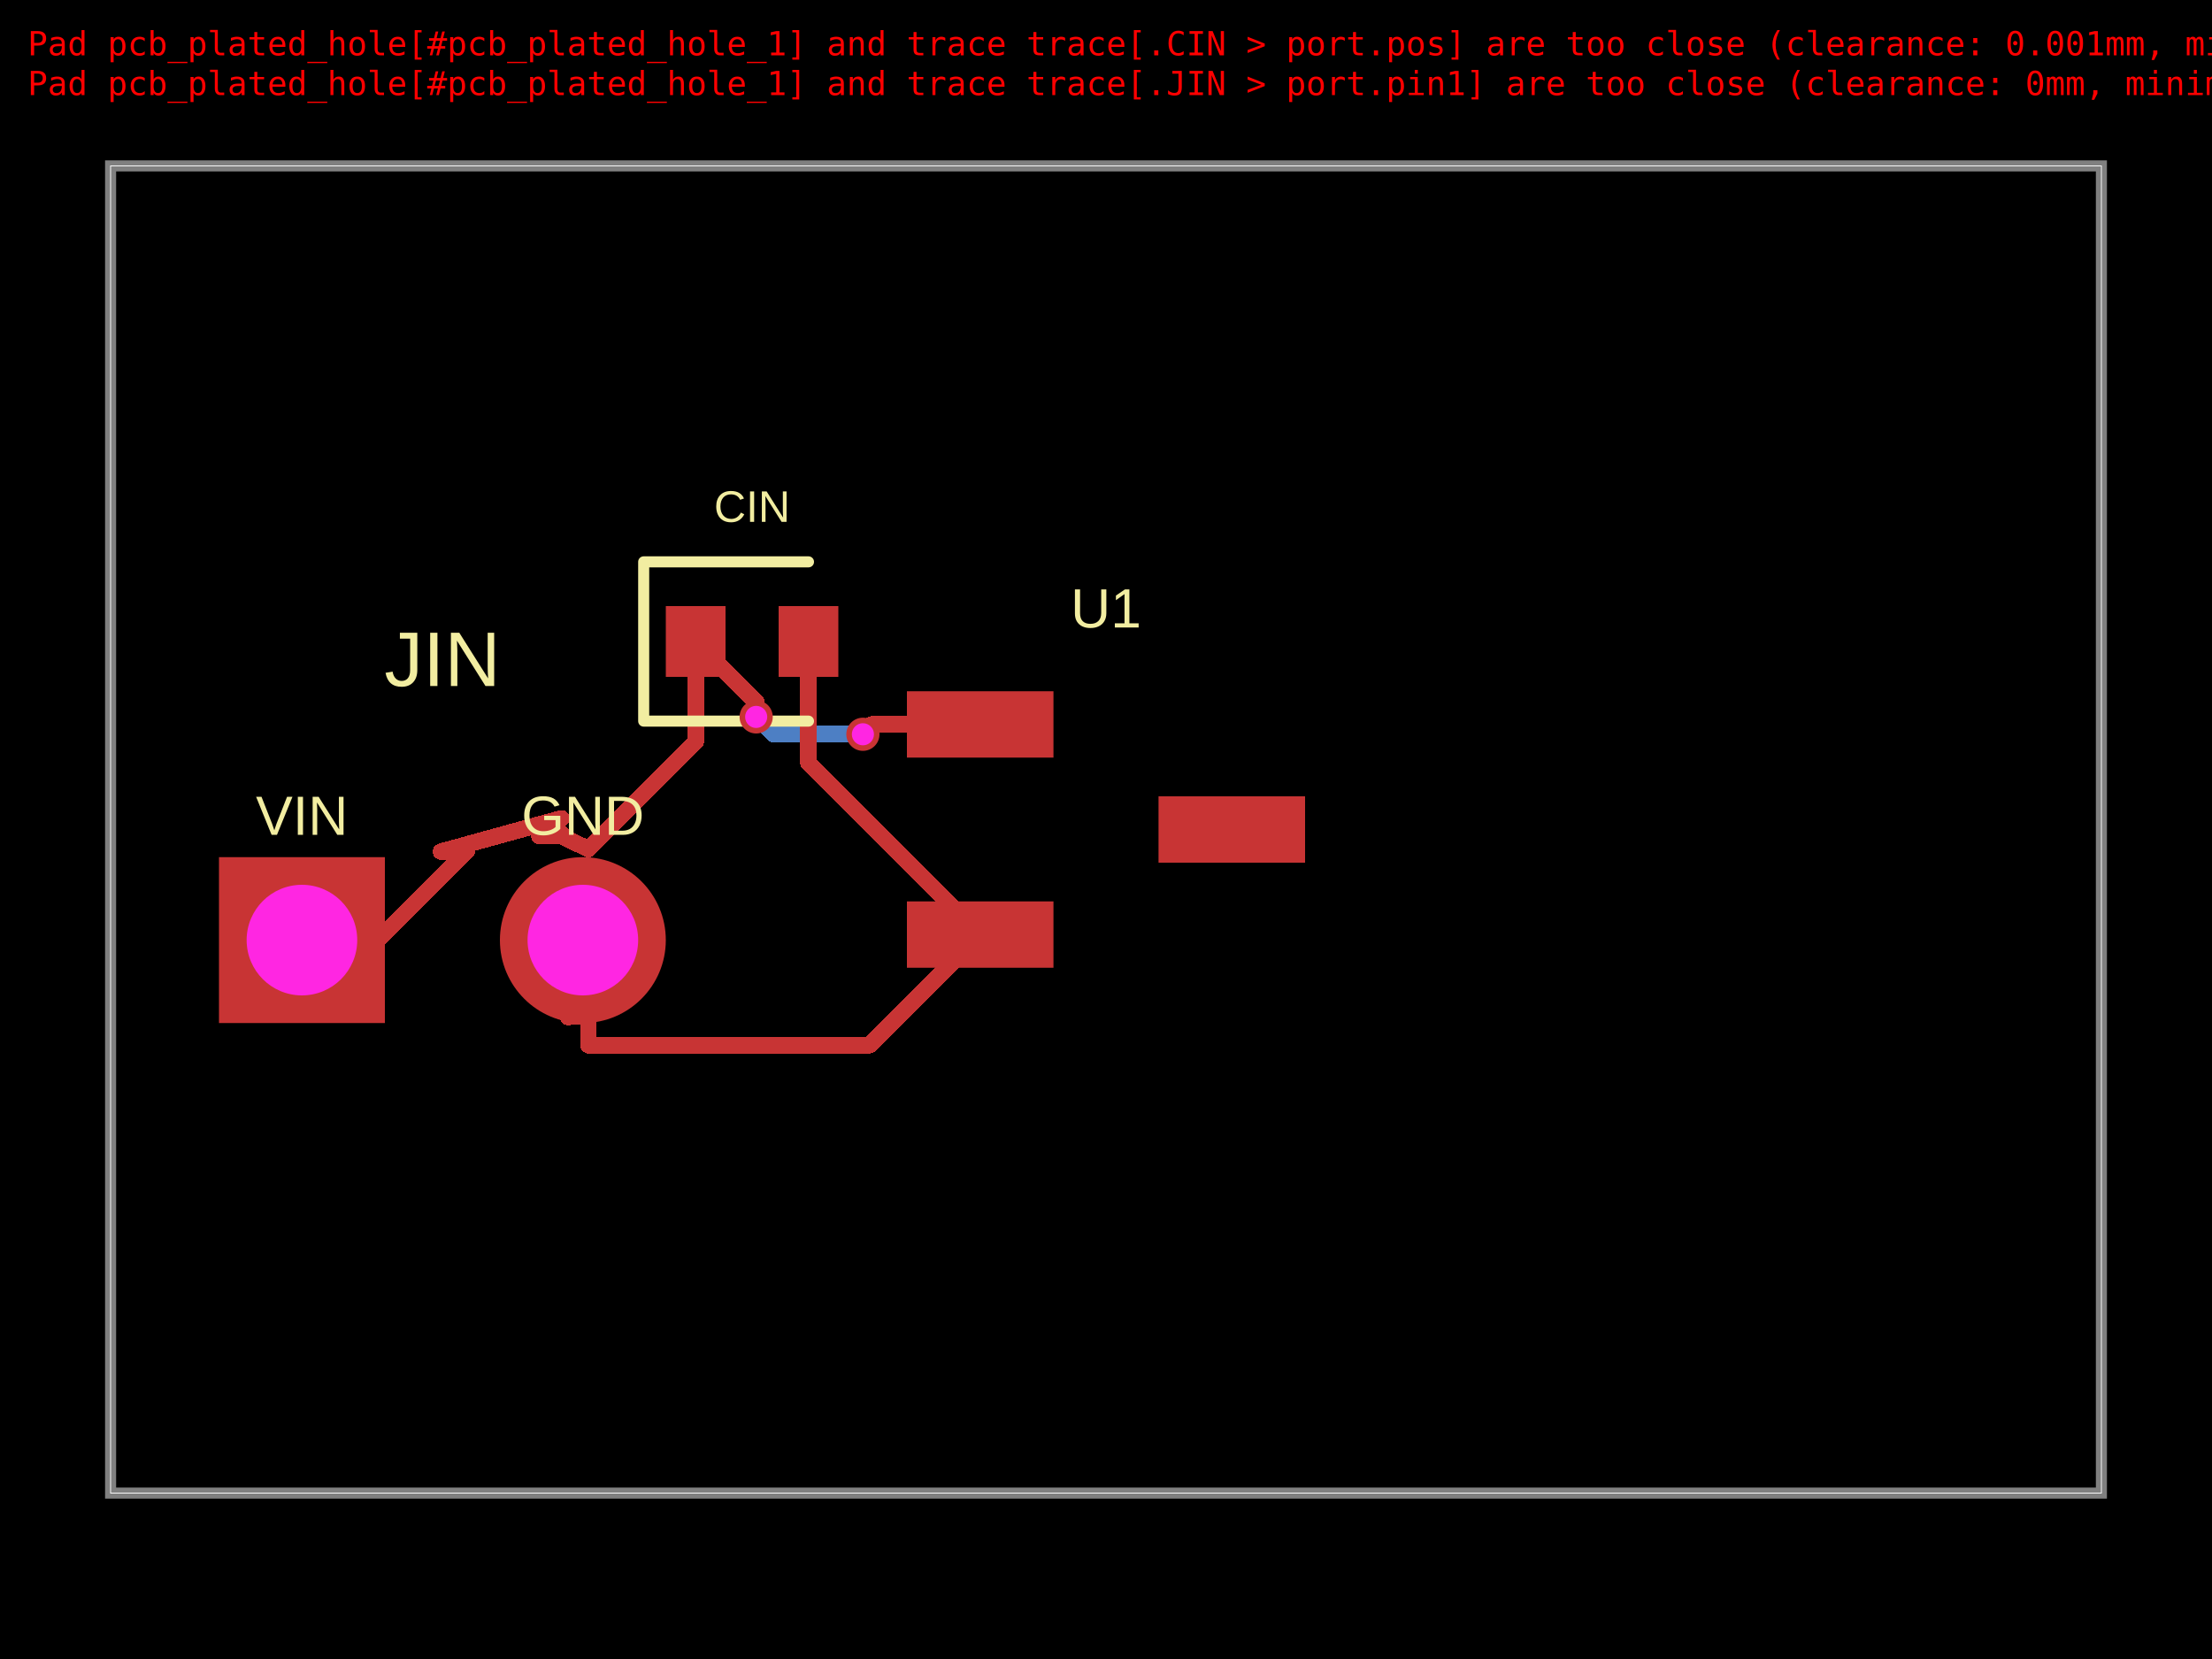
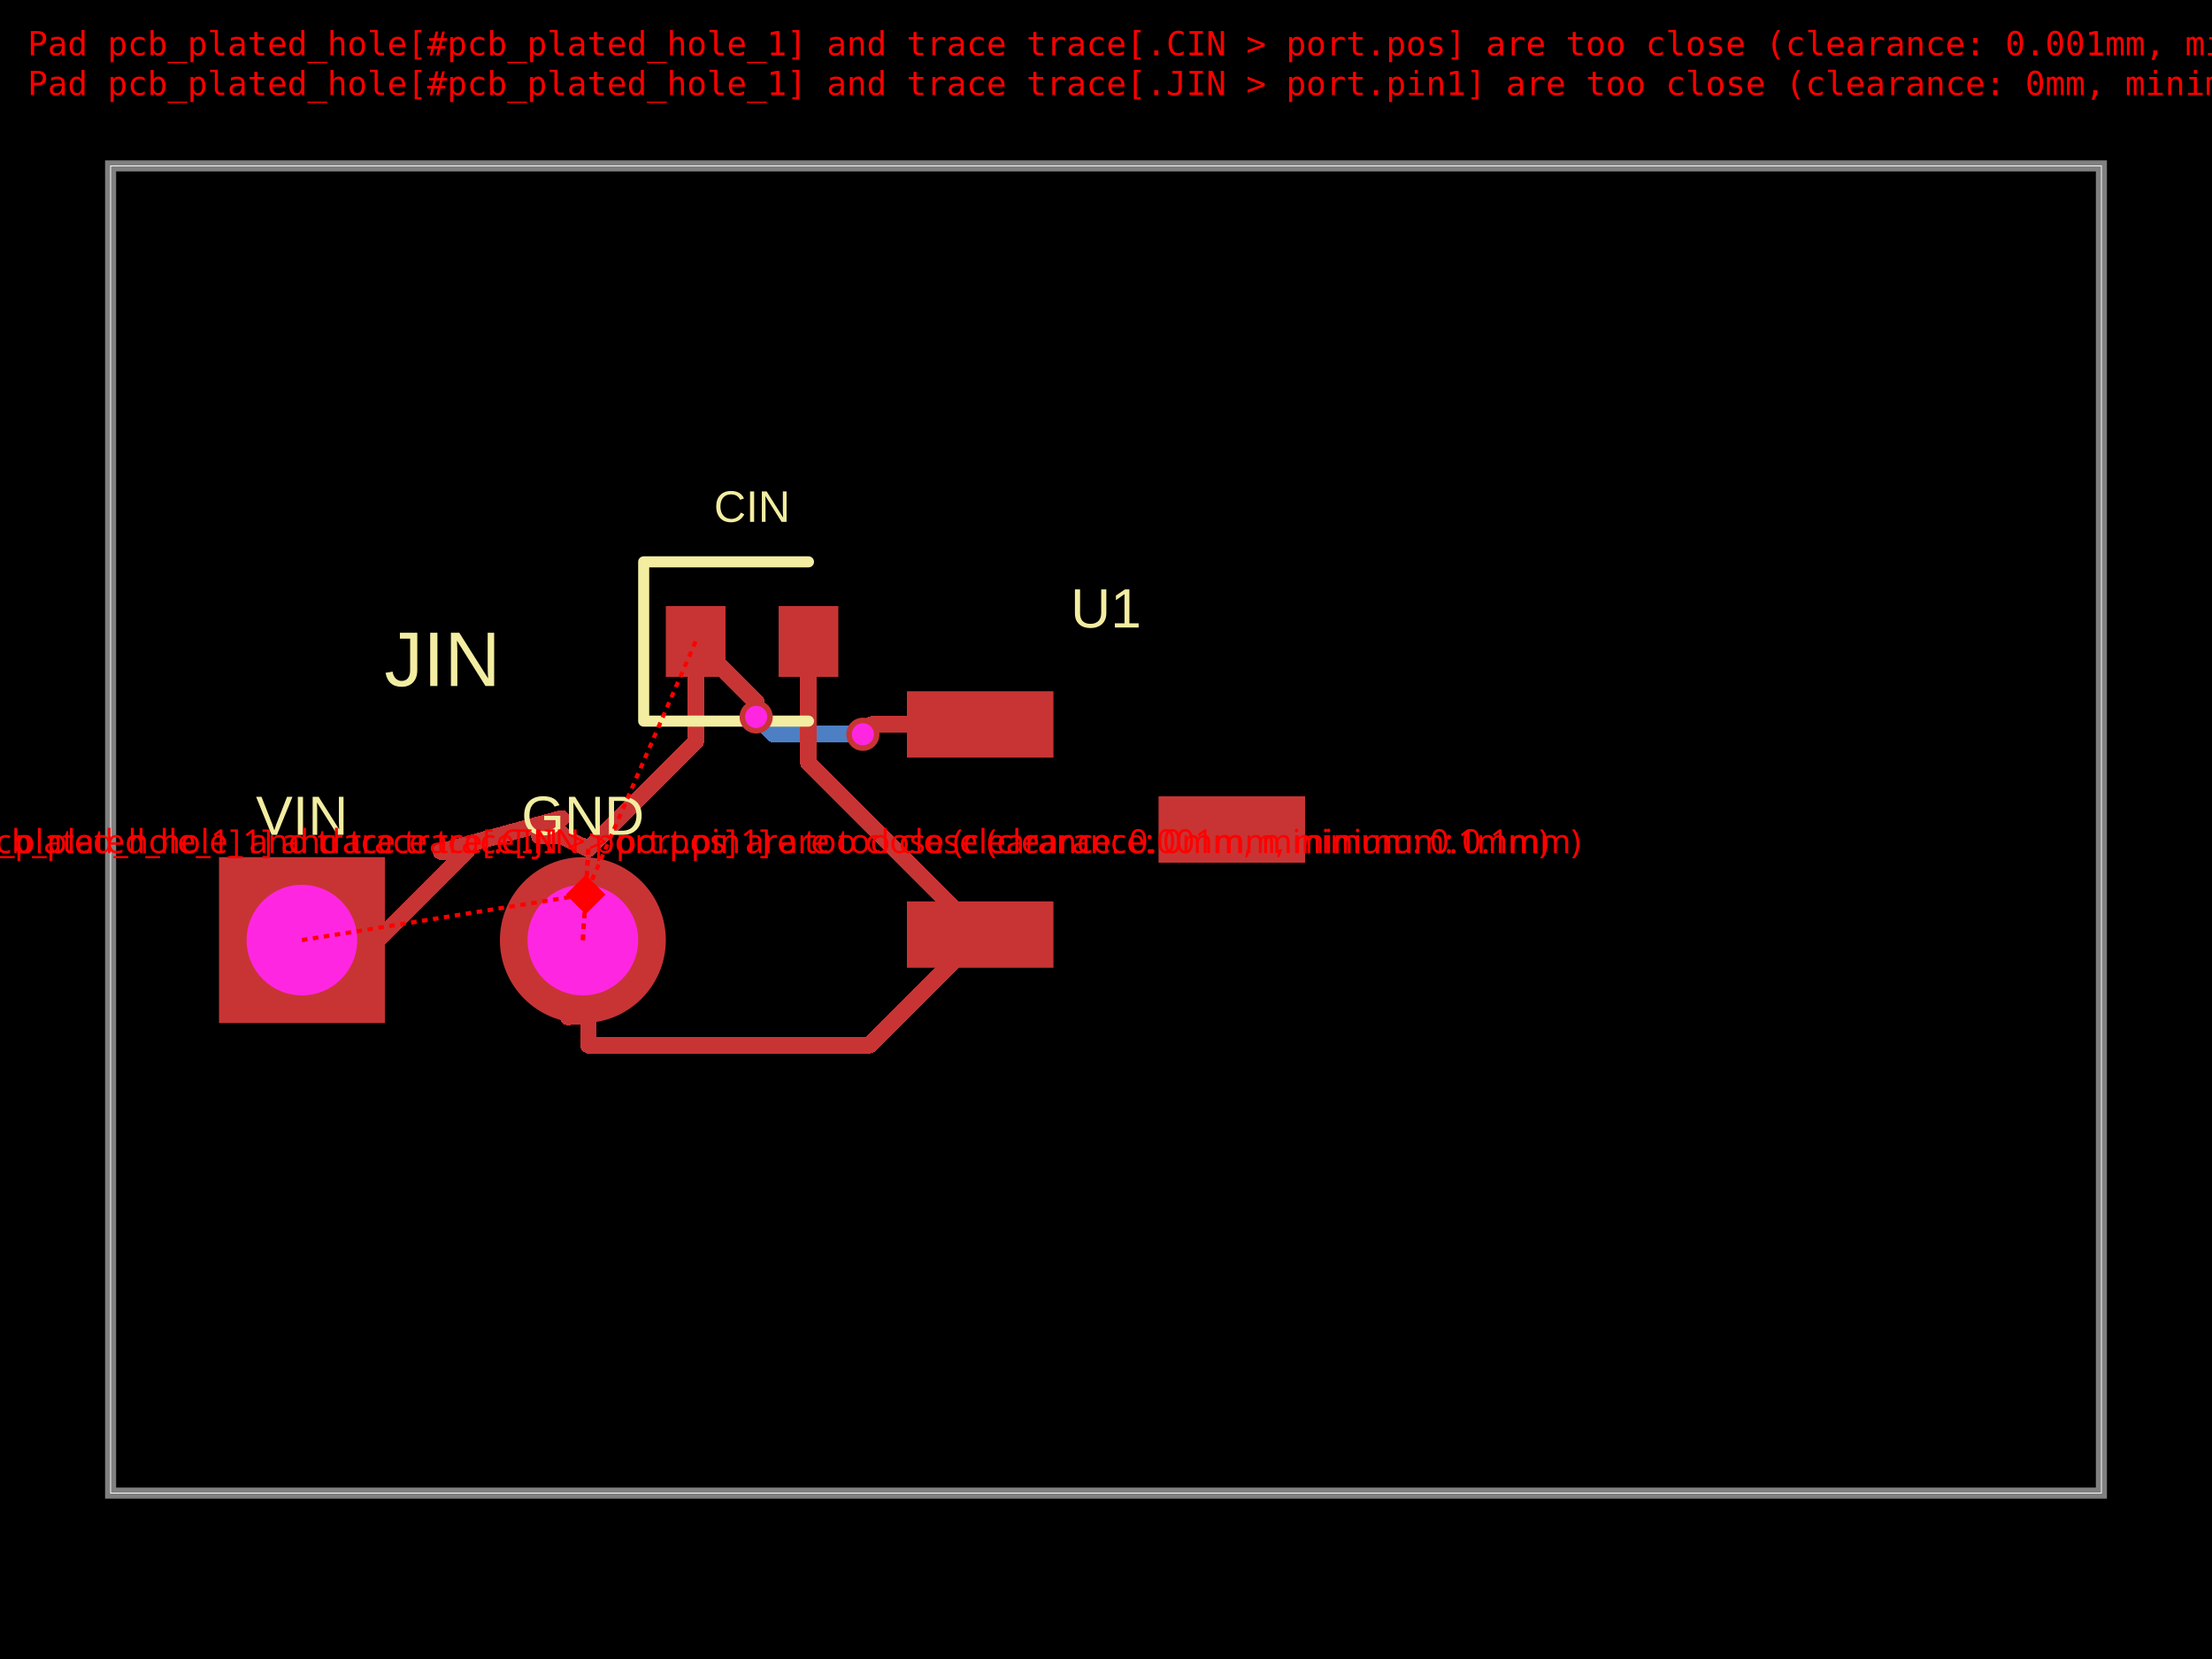
<svg xmlns="http://www.w3.org/2000/svg" width="800" height="600" data-software-used-string="@tscircuit/core@0.0.1287">
  <style />
  <rect class="boundary" x="0" y="0" fill="#000" width="800" height="600" data-type="pcb_background" data-pcb-layer="global" />
  <rect class="pcb-boundary" fill="none" stroke="#fff" stroke-width="0.3" x="40" y="60" width="720" height="480" data-type="pcb_boundary" data-pcb-layer="global" />
  <path class="pcb-board" d="M 40 540 L 760 540 L 760 60 L 40 60 Z" fill="none" stroke="rgba(255, 255, 255, 0.5)" stroke-width="4" data-type="pcb_board" data-pcb-layer="board" />
  <path class="pcb-trace" stroke="rgb(77, 127, 196)" fill="none" d="M 312.08 265.56 L 279.76 265.56" stroke-width="6" stroke-linecap="round" stroke-linejoin="round" shape-rendering="crispEdges" data-type="pcb_trace" data-pcb-layer="bottom" />
  <path class="pcb-trace" stroke="rgb(77, 127, 196)" fill="none" d="M 279.76 265.56 L 274.385 260.185" stroke-width="6" stroke-linecap="round" stroke-linejoin="round" shape-rendering="crispEdges" data-type="pcb_trace" data-pcb-layer="bottom" />
  <path class="pcb-trace" stroke="rgb(77, 127, 196)" fill="none" d="M 274.385 260.185 L 273.48 259.28" stroke-width="6" stroke-linecap="round" stroke-linejoin="round" shape-rendering="crispEdges" data-type="pcb_trace" data-pcb-layer="bottom" />
-   <rect class="pcb-pad" fill="rgb(200, 52, 52)" x="328" y="250" width="53" height="24" data-type="pcb_smtpad" data-pcb-layer="top" />
-   <rect class="pcb-pad" fill="rgb(200, 52, 52)" x="328" y="326" width="53" height="24" data-type="pcb_smtpad" data-pcb-layer="top" />
-   <rect class="pcb-pad" fill="rgb(200, 52, 52)" x="419" y="288" width="53" height="24" data-type="pcb_smtpad" data-pcb-layer="top" />
-   <rect class="pcb-pad" fill="rgb(200, 52, 52)" x="240.8" y="219.2" width="21.6" height="25.6" data-type="pcb_smtpad" data-pcb-layer="top" />
-   <rect class="pcb-pad" fill="rgb(200, 52, 52)" x="281.6" y="219.2" width="21.6" height="25.6" data-type="pcb_smtpad" data-pcb-layer="top" />
+   <rect class="pcb-pad" fill="rgb(200, 52, 52)" x="328" y="250" width="53" height="24" data-type="pcb_smtpad" data-pcb-layer="top" data-pad-name="U1.VIN" />
+   <rect class="pcb-pad" fill="rgb(200, 52, 52)" x="328" y="326" width="53" height="24" data-type="pcb_smtpad" data-pcb-layer="top" data-pad-name="U1.GND" />
+   <rect class="pcb-pad" fill="rgb(200, 52, 52)" x="419" y="288" width="53" height="24" data-type="pcb_smtpad" data-pcb-layer="top" data-pad-name="U1.VOUT" />
+   <rect class="pcb-pad" fill="rgb(200, 52, 52)" x="240.8" y="219.2" width="21.6" height="25.6" data-type="pcb_smtpad" data-pcb-layer="top" data-pad-name="CIN.pin1" />
+   <rect class="pcb-pad" fill="rgb(200, 52, 52)" x="281.6" y="219.2" width="21.6" height="25.6" data-type="pcb_smtpad" data-pcb-layer="top" data-pad-name="CIN.pin2" />
  <path class="pcb-trace" stroke="rgb(200, 52, 52)" fill="none" d="M 292.4 232 L 292.4 275.88" stroke-width="6" stroke-linecap="round" stroke-linejoin="round" shape-rendering="crispEdges" data-type="pcb_trace" data-pcb-layer="top" />
  <path class="pcb-trace" stroke="rgb(200, 52, 52)" fill="none" d="M 292.4 275.88 L 354.52 338" stroke-width="6" stroke-linecap="round" stroke-linejoin="round" shape-rendering="crispEdges" data-type="pcb_trace" data-pcb-layer="top" />
  <path class="pcb-trace" stroke="rgb(200, 52, 52)" fill="none" d="M 212.8 378 L 314.52 378" stroke-width="6" stroke-linecap="round" stroke-linejoin="round" shape-rendering="crispEdges" data-type="pcb_trace" data-pcb-layer="top" />
  <path class="pcb-trace" stroke="rgb(200, 52, 52)" fill="none" d="M 314.52 378 L 354.52 338" stroke-width="6" stroke-linecap="round" stroke-linejoin="round" shape-rendering="crispEdges" data-type="pcb_trace" data-pcb-layer="top" />
  <path class="pcb-trace" stroke="rgb(200, 52, 52)" fill="none" d="M 251.6 232 L 251.6 268.24" stroke-width="6" stroke-linecap="round" stroke-linejoin="round" shape-rendering="crispEdges" data-type="pcb_trace" data-pcb-layer="top" />
  <path class="pcb-trace" stroke="rgb(200, 52, 52)" fill="none" d="M 251.6 268.24 L 212.8 307.04" stroke-width="6" stroke-linecap="round" stroke-linejoin="round" shape-rendering="crispEdges" data-type="pcb_trace" data-pcb-layer="top" />
  <path class="pcb-trace" stroke="rgb(200, 52, 52)" fill="none" d="M 354.5 262 L 315.322 262" stroke-width="6" stroke-linecap="round" stroke-linejoin="round" shape-rendering="crispEdges" data-type="pcb_trace" data-pcb-layer="top" />
  <path class="pcb-trace" stroke="rgb(200, 52, 52)" fill="none" d="M 315.322 262 L 314.743 262.579" stroke-width="6" stroke-linecap="round" stroke-linejoin="round" shape-rendering="crispEdges" data-type="pcb_trace" data-pcb-layer="top" />
  <path class="pcb-trace" stroke="rgb(200, 52, 52)" fill="none" d="M 314.743 262.579 L 314.743 262.897" stroke-width="6" stroke-linecap="round" stroke-linejoin="round" shape-rendering="crispEdges" data-type="pcb_trace" data-pcb-layer="top" />
  <path class="pcb-trace" stroke="rgb(200, 52, 52)" fill="none" d="M 314.743 262.897 L 312.08 265.56" stroke-width="6" stroke-linecap="round" stroke-linejoin="round" shape-rendering="crispEdges" data-type="pcb_trace" data-pcb-layer="top" />
  <path class="pcb-trace" stroke="rgb(200, 52, 52)" fill="none" d="M 273.48 259.28 L 273.48 253.88" stroke-width="6" stroke-linecap="round" stroke-linejoin="round" shape-rendering="crispEdges" data-type="pcb_trace" data-pcb-layer="top" />
  <path class="pcb-trace" stroke="rgb(200, 52, 52)" fill="none" d="M 273.48 253.88 L 251.6 232" stroke-width="6" stroke-linecap="round" stroke-linejoin="round" shape-rendering="crispEdges" data-type="pcb_trace" data-pcb-layer="top" />
  <path class="pcb-trace" stroke="rgb(200, 52, 52)" fill="none" d="M 210.8 340 L 210.8 362.398" stroke-width="6" stroke-linecap="round" stroke-linejoin="round" shape-rendering="crispEdges" data-type="pcb_trace" data-pcb-layer="top" />
  <path class="pcb-trace" stroke="rgb(200, 52, 52)" fill="none" d="M 210.8 362.398 L 205.427 367.771" stroke-width="6" stroke-linecap="round" stroke-linejoin="round" shape-rendering="crispEdges" data-type="pcb_trace" data-pcb-layer="top" />
  <path class="pcb-trace" stroke="rgb(200, 52, 52)" fill="none" d="M 205.427 367.771 L 212.799 367.39" stroke-width="6" stroke-linecap="round" stroke-linejoin="round" shape-rendering="crispEdges" data-type="pcb_trace" data-pcb-layer="top" />
  <path class="pcb-trace" stroke="rgb(200, 52, 52)" fill="none" d="M 212.799 367.39 L 212.8 378" stroke-width="6" stroke-linecap="round" stroke-linejoin="round" shape-rendering="crispEdges" data-type="pcb_trace" data-pcb-layer="top" />
  <path class="pcb-trace" stroke="rgb(200, 52, 52)" fill="none" d="M 109.2 340 L 136.636 340" stroke-width="6" stroke-linecap="round" stroke-linejoin="round" shape-rendering="crispEdges" data-type="pcb_trace" data-pcb-layer="top" />
  <path class="pcb-trace" stroke="rgb(200, 52, 52)" fill="none" d="M 136.636 340 L 168.85 307.786" stroke-width="6" stroke-linecap="round" stroke-linejoin="round" shape-rendering="crispEdges" data-type="pcb_trace" data-pcb-layer="top" />
  <path class="pcb-trace" stroke="rgb(200, 52, 52)" fill="none" d="M 168.85 307.786 L 159.486 308" stroke-width="6" stroke-linecap="round" stroke-linejoin="round" shape-rendering="crispEdges" data-type="pcb_trace" data-pcb-layer="top" />
  <path class="pcb-trace" stroke="rgb(200, 52, 52)" fill="none" d="M 159.486 308 L 203.063 295.97" stroke-width="6" stroke-linecap="round" stroke-linejoin="round" shape-rendering="crispEdges" data-type="pcb_trace" data-pcb-layer="top" />
  <path class="pcb-trace" stroke="rgb(200, 52, 52)" fill="none" d="M 203.063 295.97 L 197.946 300.506" stroke-width="6" stroke-linecap="round" stroke-linejoin="round" shape-rendering="crispEdges" data-type="pcb_trace" data-pcb-layer="top" />
  <path class="pcb-trace" stroke="rgb(200, 52, 52)" fill="none" d="M 197.946 300.506 L 197.145 300.506" stroke-width="6" stroke-linecap="round" stroke-linejoin="round" shape-rendering="crispEdges" data-type="pcb_trace" data-pcb-layer="top" />
  <path class="pcb-trace" stroke="rgb(200, 52, 52)" fill="none" d="M 197.145 300.506 L 195.104 302.4" stroke-width="6" stroke-linecap="round" stroke-linejoin="round" shape-rendering="crispEdges" data-type="pcb_trace" data-pcb-layer="top" />
  <path class="pcb-trace" stroke="rgb(200, 52, 52)" fill="none" d="M 195.104 302.4 L 202.424 302.4" stroke-width="6" stroke-linecap="round" stroke-linejoin="round" shape-rendering="crispEdges" data-type="pcb_trace" data-pcb-layer="top" />
  <path class="pcb-trace" stroke="rgb(200, 52, 52)" fill="none" d="M 202.424 302.4 L 203.079 301.588" stroke-width="6" stroke-linecap="round" stroke-linejoin="round" shape-rendering="crispEdges" data-type="pcb_trace" data-pcb-layer="top" />
  <path class="pcb-trace" stroke="rgb(200, 52, 52)" fill="none" d="M 203.079 301.588 L 203.079 302.4" stroke-width="6" stroke-linecap="round" stroke-linejoin="round" shape-rendering="crispEdges" data-type="pcb_trace" data-pcb-layer="top" />
  <path class="pcb-trace" stroke="rgb(200, 52, 52)" fill="none" d="M 203.079 302.4 L 212.8 307.057" stroke-width="6" stroke-linecap="round" stroke-linejoin="round" shape-rendering="crispEdges" data-type="pcb_trace" data-pcb-layer="top" />
  <text x="0" y="0" dx="0" dy="0" fill="#f2eda1" font-family="Arial, sans-serif" font-size="20" text-anchor="middle" dominant-baseline="central" transform="matrix(1,0,0,1,400,220)" class="pcb-silkscreen-text pcb-silkscreen-top" data-pcb-silkscreen-text-id="pcb_silkscreen_text_0" stroke="none" data-type="pcb_silkscreen_text" data-pcb-layer="top">U1</text>
  <path class="pcb-silkscreen pcb-silkscreen-top" d="M 292.4 203.2 L 232.8 203.2 L 232.8 260.8 L 292.4 260.8" fill="none" stroke="#f2eda1" stroke-width="4" stroke-linecap="round" stroke-linejoin="round" data-pcb-component-id="pcb_component_1" data-pcb-silkscreen-path-id="pcb_silkscreen_path_0" data-type="pcb_silkscreen_path" data-pcb-layer="top" />
  <text x="0" y="0" dx="0" dy="0" fill="#f2eda1" font-family="Arial, sans-serif" font-size="16" text-anchor="middle" dominant-baseline="central" transform="matrix(1,0,0,1,272,183.2)" class="pcb-silkscreen-text pcb-silkscreen-top" data-pcb-silkscreen-text-id="pcb_silkscreen_text_1" stroke="none" data-type="pcb_silkscreen_text" data-pcb-layer="top">CIN</text>
  <text x="0" y="0" dx="0" dy="0" fill="#f2eda1" font-family="Arial, sans-serif" font-size="20" text-anchor="middle" dominant-baseline="central" transform="matrix(1,0,0,1,109.2,295)" class="pcb-silkscreen-text pcb-silkscreen-top" data-pcb-silkscreen-text-id="pcb_silkscreen_text_2" stroke="none" data-type="pcb_silkscreen_text" data-pcb-layer="top">VIN</text>
  <text x="0" y="0" dx="0" dy="0" fill="#f2eda1" font-family="Arial, sans-serif" font-size="20" text-anchor="middle" dominant-baseline="central" transform="matrix(1,0,0,1,210.8,295)" class="pcb-silkscreen-text pcb-silkscreen-top" data-pcb-silkscreen-text-id="pcb_silkscreen_text_3" stroke="none" data-type="pcb_silkscreen_text" data-pcb-layer="top">GND</text>
  <text x="0" y="0" dx="0" dy="0" fill="#f2eda1" font-family="Arial, sans-serif" font-size="28" text-anchor="middle" dominant-baseline="central" transform="matrix(1,0,0,1,160,238.4)" class="pcb-silkscreen-text pcb-silkscreen-top" data-pcb-silkscreen-text-id="pcb_silkscreen_text_4" stroke="none" data-type="pcb_silkscreen_text" data-pcb-layer="top">JIN</text>
-   <g data-type="pcb_plated_hole" data-pcb-layer="through">
+   <g data-type="pcb_plated_hole" data-pcb-layer="through" data-pad-name="JIN.VIN">
    <rect class="pcb-hole-outer-pad" fill="rgb(200, 52, 52)" x="79.2" y="310" width="60" height="60" data-type="pcb_plated_hole" data-pcb-layer="top" />
    <circle class="pcb-hole-inner" fill="#FF26E2" cx="109.2" cy="340" r="20" data-type="pcb_plated_hole_drill" data-pcb-layer="drill" />
  </g>
-   <g data-type="pcb_plated_hole" data-pcb-layer="through">
+   <g data-type="pcb_plated_hole" data-pcb-layer="through" data-pad-name="JIN.GND">
    <circle class="pcb-hole-outer" fill="rgb(200, 52, 52)" cx="210.8" cy="340" r="30" data-type="pcb_plated_hole" data-pcb-layer="top" />
    <circle class="pcb-hole-inner" fill="#FF26E2" cx="210.8" cy="340" r="20" data-type="pcb_plated_hole_drill" data-pcb-layer="drill" />
  </g>
  <g data-type="pcb_via" data-pcb-layer="through">
    <circle class="pcb-hole-outer" fill="rgb(200, 52, 52)" cx="312.08" cy="265.56" r="6" data-type="pcb_via" data-pcb-layer="top" />
    <circle class="pcb-hole-inner" fill="#FF26E2" cx="312.08" cy="265.56" r="4" data-type="pcb_via" data-pcb-layer="drill" />
  </g>
  <g data-type="pcb_via" data-pcb-layer="through">
    <circle class="pcb-hole-outer" fill="rgb(200, 52, 52)" cx="273.48" cy="259.28" r="6" data-type="pcb_via" data-pcb-layer="top" />
    <circle class="pcb-hole-inner" fill="#FF26E2" cx="273.48" cy="259.28" r="4" data-type="pcb_via" data-pcb-layer="drill" />
  </g>
+   <line x1="251.6" y1="232" x2="211.8" y2="323.52" stroke="red" stroke-width="1.5" stroke-dasharray="2,2" data-error-reference="trace-start" data-type="pcb_pad_trace_clearance_error" data-pcb-layer="overlay" />
+   <line x1="212.8" y1="307.04" x2="211.8" y2="323.52" stroke="red" stroke-width="1.5" stroke-dasharray="2,2" data-error-reference="trace-end" data-type="pcb_pad_trace_clearance_error" data-pcb-layer="overlay" />
+   <line x1="210.8" y1="340" x2="211.8" y2="323.52" stroke="red" stroke-width="1.5" stroke-dasharray="2,2" data-error-reference="obstacle" data-type="pcb_pad_trace_clearance_error" data-pcb-layer="overlay" />
+   <rect x="206.8" y="318.52" width="10" height="10" fill="red" transform="rotate(45 211.8 323.52)" data-type="pcb_pad_trace_clearance_error" data-pcb-layer="overlay" />
+   <text x="211.8" y="308.52" fill="red" font-family="sans-serif" font-size="12" text-anchor="middle" data-type="pcb_pad_trace_clearance_error" data-pcb-layer="overlay">Pad pcb_plated_hole[#pcb_plated_hole_1] and trace trace[.CIN &gt; port.pos] are too close (clearance: 0.001mm, minimum: 0.1mm)</text>
+   <line x1="109.2" y1="340" x2="211.8" y2="323.529" stroke="red" stroke-width="1.5" stroke-dasharray="2,2" data-error-reference="trace-start" data-type="pcb_pad_trace_clearance_error" data-pcb-layer="overlay" />
+   <line x1="212.8" y1="307.057" x2="211.8" y2="323.529" stroke="red" stroke-width="1.5" stroke-dasharray="2,2" data-error-reference="trace-end" data-type="pcb_pad_trace_clearance_error" data-pcb-layer="overlay" />
+   <line x1="210.8" y1="340" x2="211.8" y2="323.529" stroke="red" stroke-width="1.5" stroke-dasharray="2,2" data-error-reference="obstacle" data-type="pcb_pad_trace_clearance_error" data-pcb-layer="overlay" />
+   <rect x="206.8" y="318.529" width="10" height="10" fill="red" transform="rotate(45 211.8 323.5287)" data-type="pcb_pad_trace_clearance_error" data-pcb-layer="overlay" />
+   <text x="211.8" y="308.529" fill="red" font-family="sans-serif" font-size="12" text-anchor="middle" data-type="pcb_pad_trace_clearance_error" data-pcb-layer="overlay">Pad pcb_plated_hole[#pcb_plated_hole_1] and trace trace[.JIN &gt; port.pin1] are too close (clearance: 0mm, minimum: 0.1mm)</text>
  <text x="10" y="20" fill="red" font-family="monospace" font-size="12px" data-type="pcb_error_text_overlay" data-layer="global">
    <tspan x="10" dy="0">Pad pcb_plated_hole[#pcb_plated_hole_1] and trace trace[.CIN &gt; port.pos] are too close (clearance: 0.001mm, minimum: 0.1mm)</tspan>
    <tspan x="10" dy="1.2em">Pad pcb_plated_hole[#pcb_plated_hole_1] and trace trace[.JIN &gt; port.pin1] are too close (clearance: 0mm, minimum: 0.1mm)</tspan>
  </text>
</svg>
